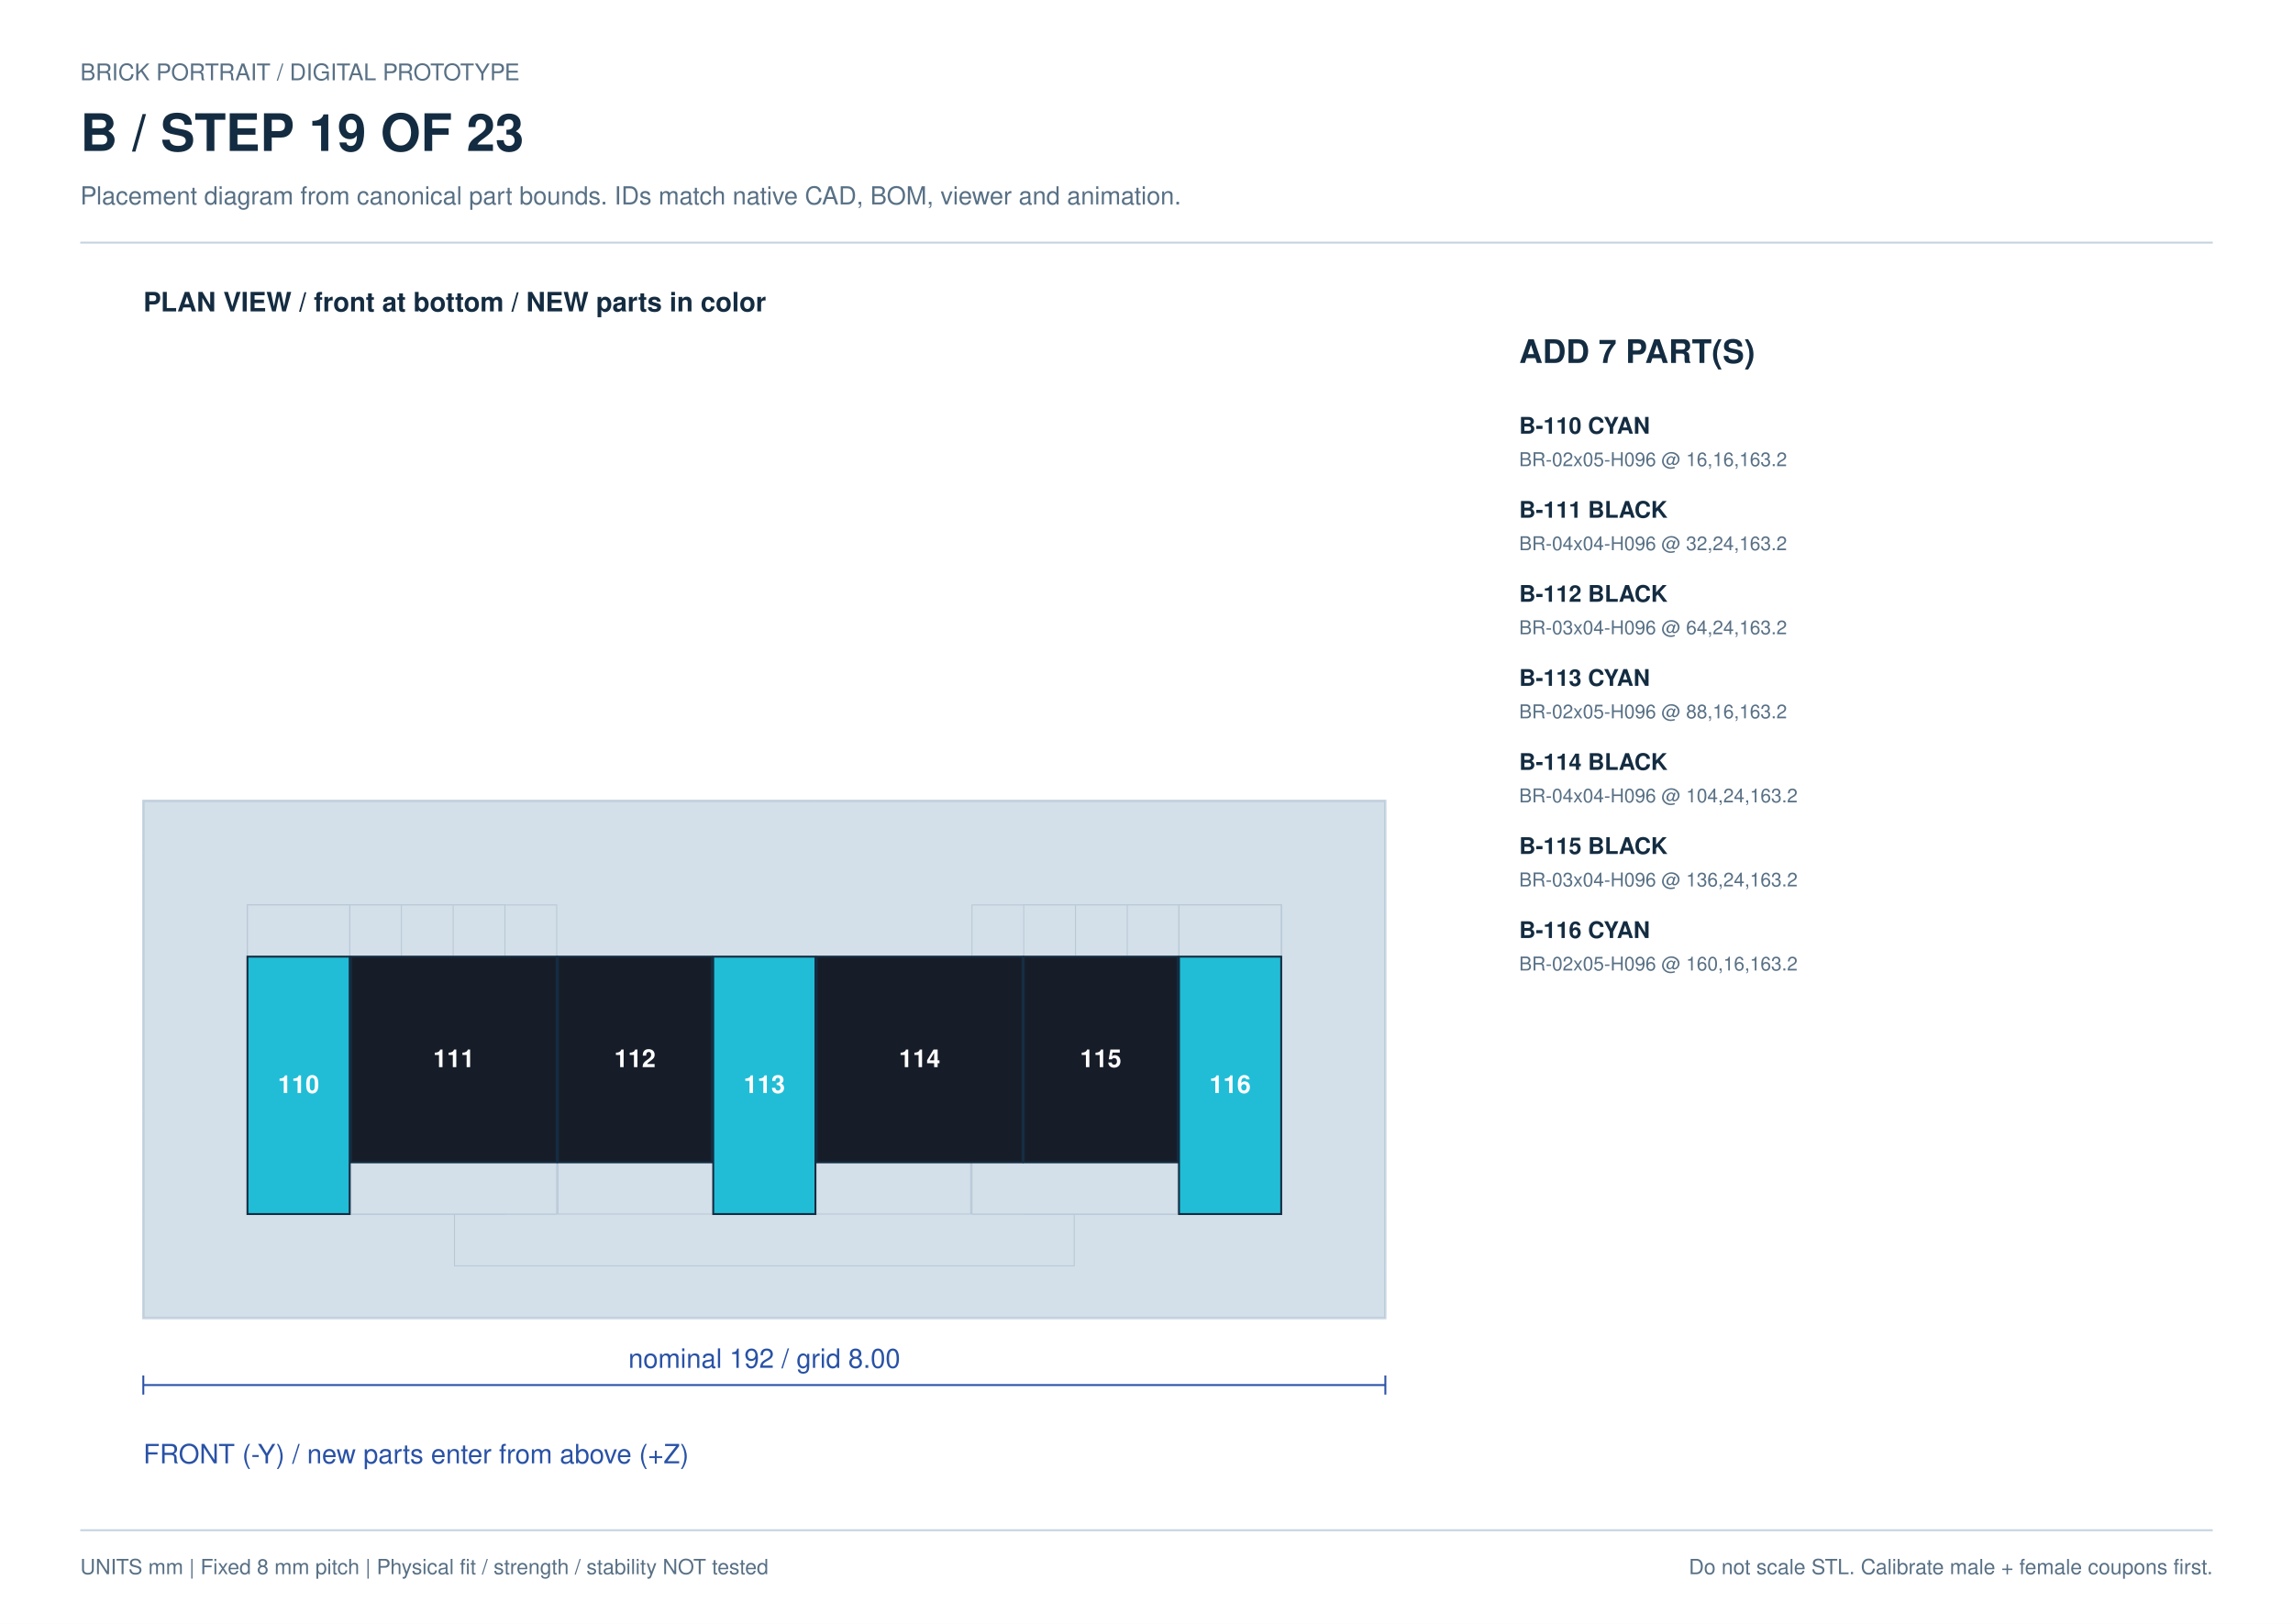
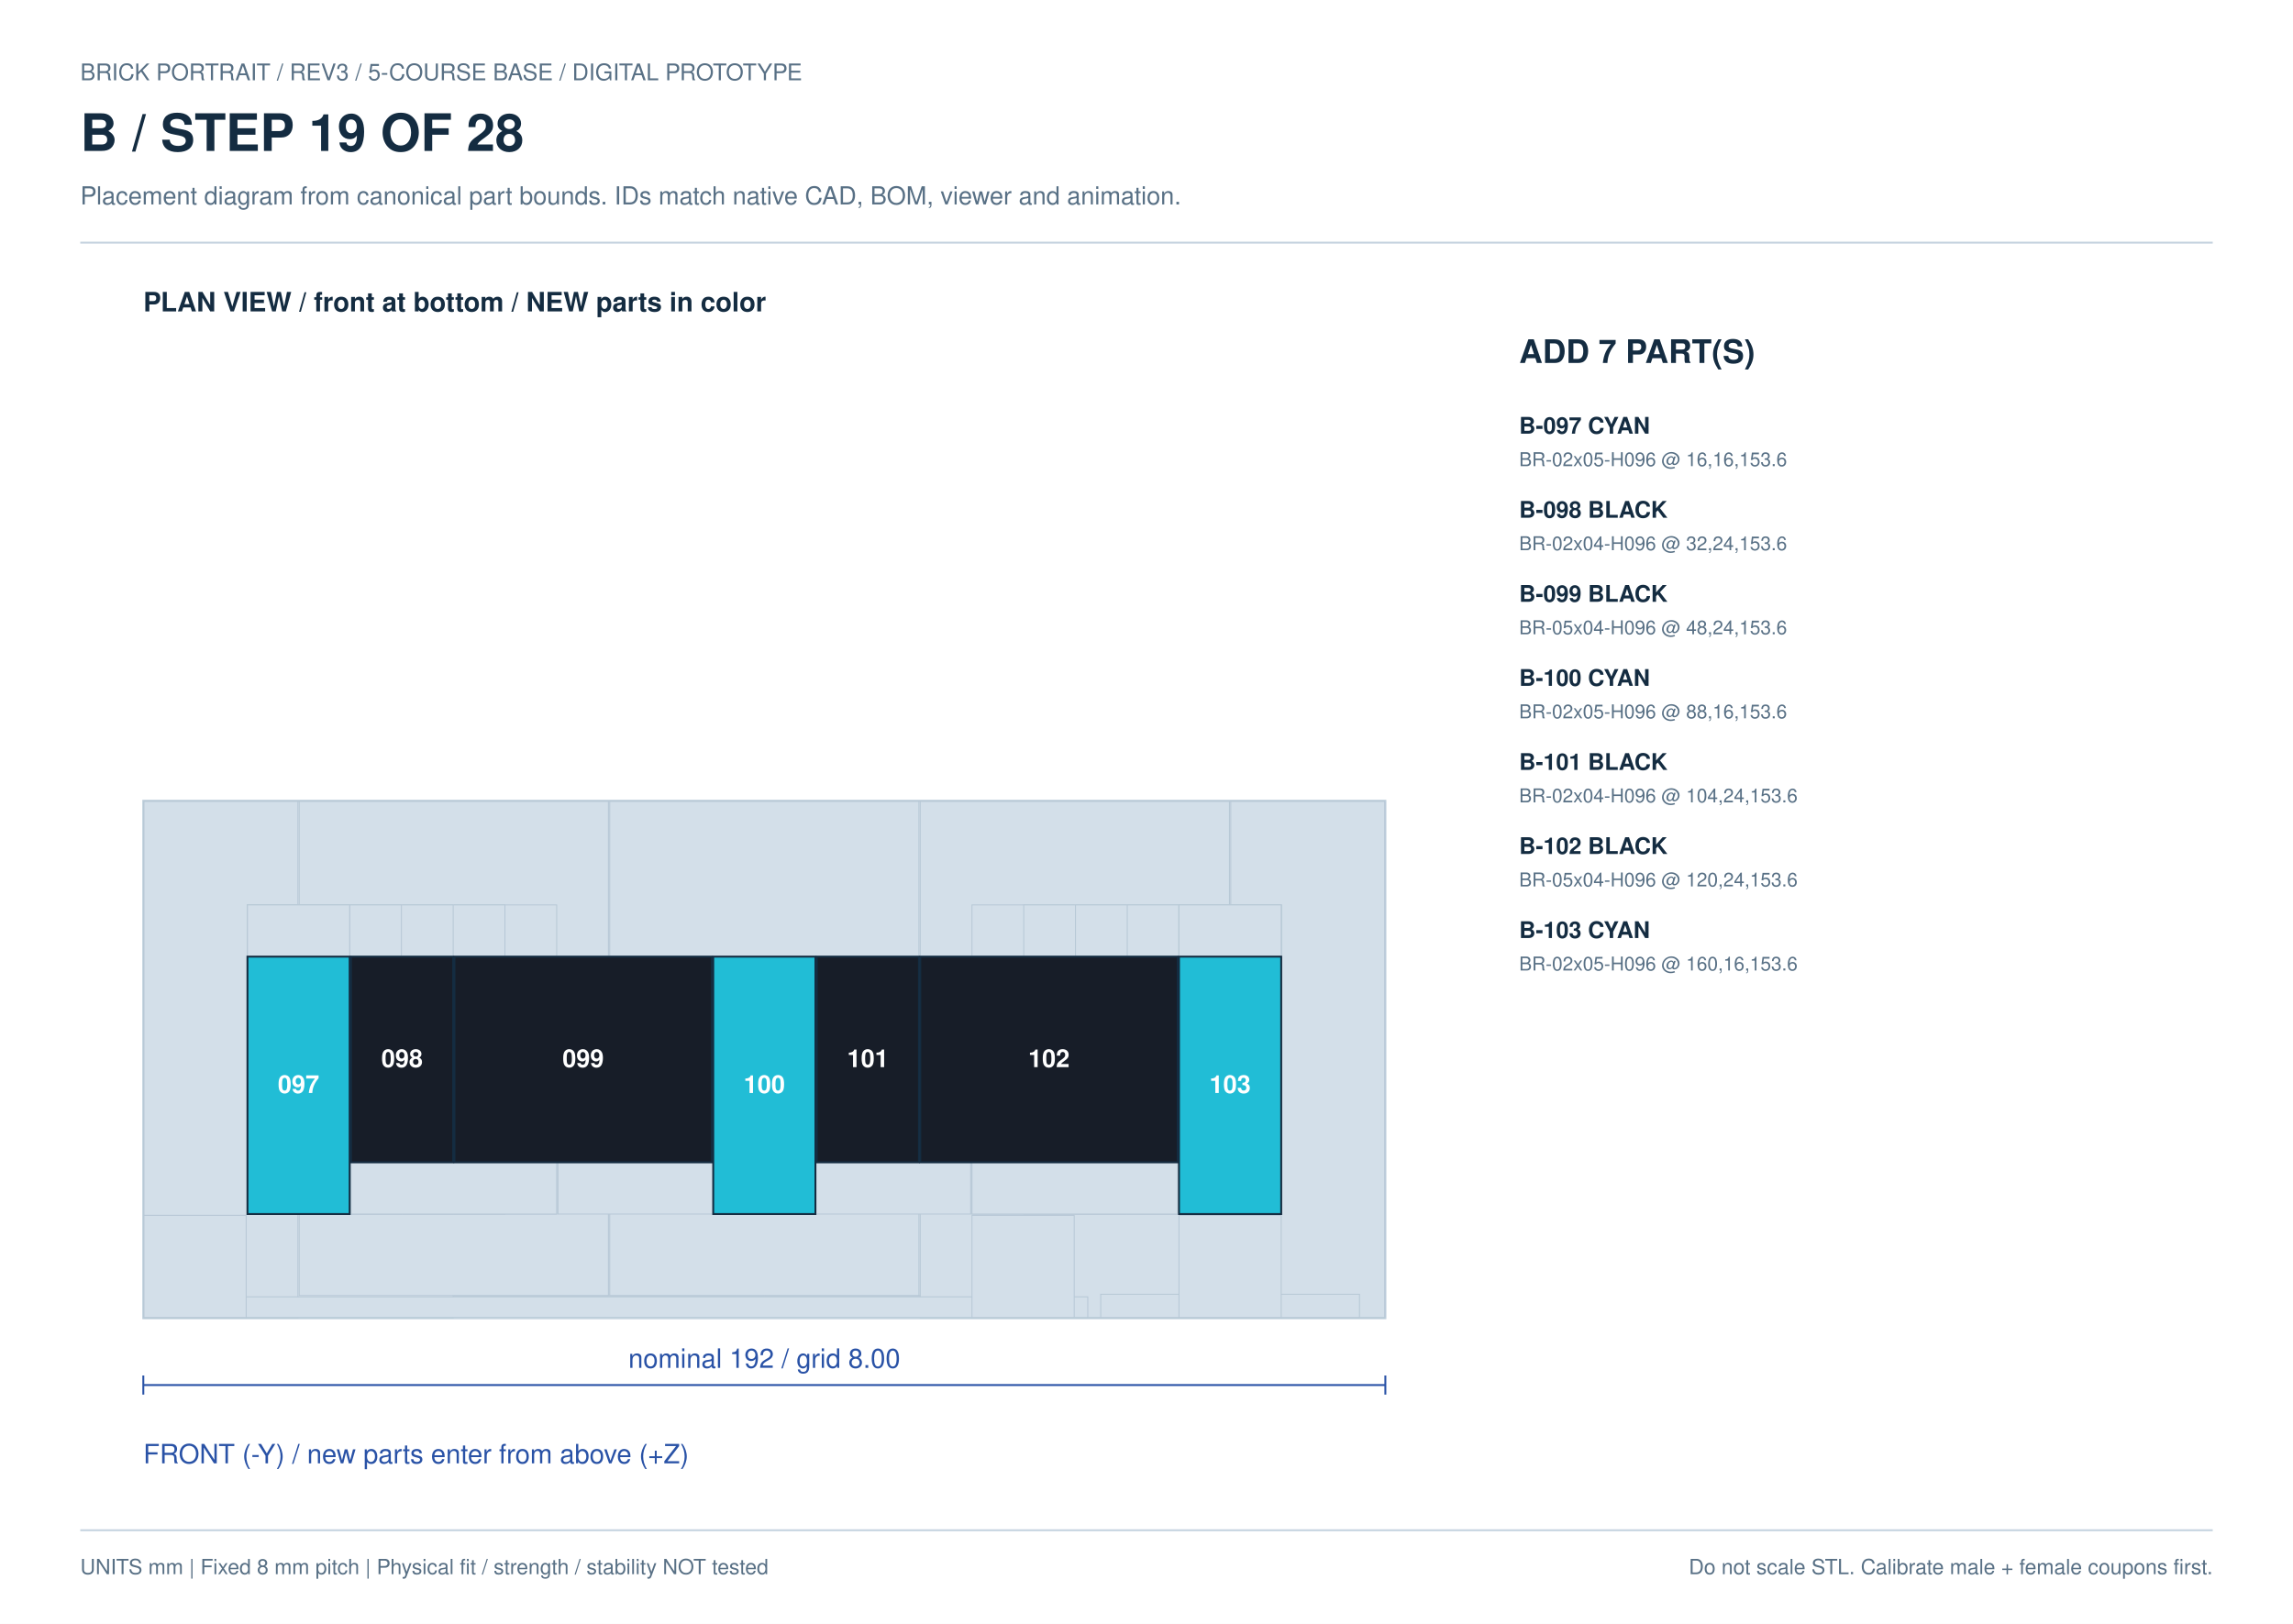
<svg xmlns="http://www.w3.org/2000/svg" width="420mm" height="297.5mm" viewBox="0 0 1200 850">
  <rect width="1200" height="850" fill="white" />
-   <text x="42" y="42" font-family="Helvetica,Arial,sans-serif" font-size="12" fill="#587085" font-weight="normal" text-anchor="start">BRICK PORTRAIT / DIGITAL PROTOTYPE</text>
-   <text x="42" y="79" font-family="Helvetica,Arial,sans-serif" font-size="27" fill="#142c41" font-weight="bold" text-anchor="start">B / STEP 19 OF 23</text>
+   <text x="42" y="42" font-family="Helvetica,Arial,sans-serif" font-size="12" fill="#587085" font-weight="normal" text-anchor="start">BRICK PORTRAIT / REV3 / 5-COURSE BASE / DIGITAL PROTOTYPE</text>
+   <text x="42" y="79" font-family="Helvetica,Arial,sans-serif" font-size="27" fill="#142c41" font-weight="bold" text-anchor="start">B / STEP 19 OF 28</text>
  <text x="42" y="107" font-family="Helvetica,Arial,sans-serif" font-size="13" fill="#587085" font-weight="normal" text-anchor="start">Placement diagram from canonical part bounds. IDs match native CAD, BOM, viewer and animation.</text>
  <line x1="42" y1="127" x2="1158" y2="127" stroke="#c5d3df" stroke-width="1" />
  <text x="75" y="163" font-family="Helvetica,Arial,sans-serif" font-size="14" fill="#142c41" font-weight="bold" text-anchor="start">PLAN VIEW / front at bottom / NEW parts in color</text>
  <rect x="75" y="419.167" width="650.0" height="270.833" fill="#edf3f8" stroke="#b7c8d6" />
  <line x1="75.0" y1="419.167" x2="75.0" y2="690" stroke="#d0dde8" stroke-width="0.5" />
  <line x1="102.083" y1="419.167" x2="102.083" y2="690" stroke="#d0dde8" stroke-width="0.5" />
  <line x1="129.167" y1="419.167" x2="129.167" y2="690" stroke="#d0dde8" stroke-width="0.5" />
  <line x1="156.25" y1="419.167" x2="156.25" y2="690" stroke="#d0dde8" stroke-width="0.5" />
  <line x1="183.333" y1="419.167" x2="183.333" y2="690" stroke="#d0dde8" stroke-width="0.5" />
  <line x1="210.417" y1="419.167" x2="210.417" y2="690" stroke="#d0dde8" stroke-width="0.5" />
  <line x1="237.5" y1="419.167" x2="237.5" y2="690" stroke="#d0dde8" stroke-width="0.5" />
  <line x1="264.583" y1="419.167" x2="264.583" y2="690" stroke="#d0dde8" stroke-width="0.5" />
  <line x1="291.667" y1="419.167" x2="291.667" y2="690" stroke="#d0dde8" stroke-width="0.5" />
  <line x1="318.75" y1="419.167" x2="318.75" y2="690" stroke="#d0dde8" stroke-width="0.5" />
  <line x1="345.833" y1="419.167" x2="345.833" y2="690" stroke="#d0dde8" stroke-width="0.5" />
  <line x1="372.917" y1="419.167" x2="372.917" y2="690" stroke="#d0dde8" stroke-width="0.5" />
  <line x1="400.0" y1="419.167" x2="400.0" y2="690" stroke="#d0dde8" stroke-width="0.5" />
  <line x1="427.083" y1="419.167" x2="427.083" y2="690" stroke="#d0dde8" stroke-width="0.5" />
  <line x1="454.167" y1="419.167" x2="454.167" y2="690" stroke="#d0dde8" stroke-width="0.5" />
  <line x1="481.25" y1="419.167" x2="481.25" y2="690" stroke="#d0dde8" stroke-width="0.5" />
  <line x1="508.333" y1="419.167" x2="508.333" y2="690" stroke="#d0dde8" stroke-width="0.5" />
  <line x1="535.417" y1="419.167" x2="535.417" y2="690" stroke="#d0dde8" stroke-width="0.5" />
  <line x1="562.5" y1="419.167" x2="562.5" y2="690" stroke="#d0dde8" stroke-width="0.5" />
  <line x1="589.583" y1="419.167" x2="589.583" y2="690" stroke="#d0dde8" stroke-width="0.5" />
  <line x1="616.667" y1="419.167" x2="616.667" y2="690" stroke="#d0dde8" stroke-width="0.5" />
  <line x1="643.75" y1="419.167" x2="643.75" y2="690" stroke="#d0dde8" stroke-width="0.5" />
  <line x1="670.833" y1="419.167" x2="670.833" y2="690" stroke="#d0dde8" stroke-width="0.5" />
  <line x1="697.917" y1="419.167" x2="697.917" y2="690" stroke="#d0dde8" stroke-width="0.5" />
  <line x1="725.0" y1="419.167" x2="725.0" y2="690" stroke="#d0dde8" stroke-width="0.5" />
  <line x1="75" y1="690.0" x2="725.0" y2="690.0" stroke="#d0dde8" stroke-width="0.5" />
  <line x1="75" y1="662.917" x2="725.0" y2="662.917" stroke="#d0dde8" stroke-width="0.5" />
  <line x1="75" y1="635.833" x2="725.0" y2="635.833" stroke="#d0dde8" stroke-width="0.5" />
  <line x1="75" y1="608.75" x2="725.0" y2="608.75" stroke="#d0dde8" stroke-width="0.5" />
  <line x1="75" y1="581.667" x2="725.0" y2="581.667" stroke="#d0dde8" stroke-width="0.5" />
  <line x1="75" y1="554.583" x2="725.0" y2="554.583" stroke="#d0dde8" stroke-width="0.5" />
  <line x1="75" y1="527.5" x2="725.0" y2="527.5" stroke="#d0dde8" stroke-width="0.5" />
  <line x1="75" y1="500.417" x2="725.0" y2="500.417" stroke="#d0dde8" stroke-width="0.5" />
  <line x1="75" y1="473.333" x2="725.0" y2="473.333" stroke="#d0dde8" stroke-width="0.5" />
  <line x1="75" y1="446.25" x2="725.0" y2="446.25" stroke="#d0dde8" stroke-width="0.5" />
  <line x1="75" y1="419.167" x2="725.0" y2="419.167" stroke="#d0dde8" stroke-width="0.5" />
  <rect x="75.339" y="419.505" width="649.323" height="270.156" fill="#d3dfe9" stroke="#b7c8d6" stroke-width="0.5" />
-   <rect x="237.839" y="609.089" width="324.323" height="53.49" fill="#d3dfe9" stroke="#b7c8d6" stroke-width="0.5" />
+   <rect x="75.339" y="419.505" width="161.823" height="270.156" fill="#d3dfe9" stroke="#b7c8d6" stroke-width="0.5" />
+   <rect x="237.839" y="419.505" width="161.823" height="258.646" fill="#d3dfe9" stroke="#b7c8d6" stroke-width="0.5" />
+   <rect x="400.339" y="419.505" width="161.823" height="258.646" fill="#d3dfe9" stroke="#b7c8d6" stroke-width="0.5" />
+   <rect x="562.839" y="419.505" width="161.823" height="270.156" fill="#d3dfe9" stroke="#b7c8d6" stroke-width="0.5" />
+   <rect x="75.339" y="419.505" width="80.573" height="270.156" fill="#d3dfe9" stroke="#b7c8d6" stroke-width="0.5" />
+   <rect x="156.589" y="419.505" width="161.823" height="258.646" fill="#d3dfe9" stroke="#b7c8d6" stroke-width="0.5" />
+   <rect x="319.089" y="419.505" width="161.823" height="258.646" fill="#d3dfe9" stroke="#b7c8d6" stroke-width="0.5" />
+   <rect x="481.589" y="419.505" width="161.823" height="270.156" fill="#d3dfe9" stroke="#b7c8d6" stroke-width="0.5" />
+   <rect x="644.089" y="419.505" width="80.573" height="270.156" fill="#d3dfe9" stroke="#b7c8d6" stroke-width="0.5" />
+   <rect x="75.339" y="419.505" width="161.823" height="270.156" fill="#d3dfe9" stroke="#b7c8d6" stroke-width="0.5" />
+   <rect x="237.839" y="419.505" width="161.823" height="258.646" fill="#d3dfe9" stroke="#b7c8d6" stroke-width="0.5" />
+   <rect x="400.339" y="419.505" width="161.823" height="258.646" fill="#d3dfe9" stroke="#b7c8d6" stroke-width="0.5" />
+   <rect x="562.839" y="419.505" width="161.823" height="270.156" fill="#d3dfe9" stroke="#b7c8d6" stroke-width="0.5" />
+   <rect x="75.339" y="419.505" width="80.573" height="270.156" fill="#d3dfe9" stroke="#b7c8d6" stroke-width="0.5" />
+   <rect x="156.589" y="419.505" width="161.823" height="258.646" fill="#d3dfe9" stroke="#b7c8d6" stroke-width="0.5" />
+   <rect x="319.089" y="419.505" width="161.823" height="258.646" fill="#d3dfe9" stroke="#b7c8d6" stroke-width="0.5" />
+   <rect x="481.589" y="419.505" width="161.823" height="270.156" fill="#d3dfe9" stroke="#b7c8d6" stroke-width="0.5" />
+   <rect x="644.089" y="419.505" width="80.573" height="270.156" fill="#d3dfe9" stroke="#b7c8d6" stroke-width="0.5" />
+   <rect x="88.542" y="678.828" width="480.729" height="10.833" fill="#d3dfe9" stroke="#b7c8d6" stroke-width="0.5" />
+   <rect x="576.042" y="677.474" width="135.417" height="12.188" fill="#d3dfe9" stroke="#b7c8d6" stroke-width="0.5" />
+   <rect x="75.339" y="636.172" width="53.49" height="53.49" fill="#d3dfe9" stroke="#b7c8d6" stroke-width="0.5" />
+   <rect x="508.672" y="636.172" width="53.49" height="53.49" fill="#d3dfe9" stroke="#b7c8d6" stroke-width="0.5" />
+   <rect x="617.005" y="636.172" width="53.49" height="53.49" fill="#d3dfe9" stroke="#b7c8d6" stroke-width="0.5" />
  <rect x="264.922" y="500.755" width="107.656" height="107.656" fill="#d3dfe9" stroke="#b7c8d6" stroke-width="0.5" />
  <rect x="373.255" y="500.755" width="107.656" height="107.656" fill="#d3dfe9" stroke="#b7c8d6" stroke-width="0.5" />
  <rect x="481.589" y="500.755" width="53.49" height="107.656" fill="#d3dfe9" stroke="#b7c8d6" stroke-width="0.5" />
  <rect x="237.839" y="473.672" width="53.49" height="161.823" fill="#d3dfe9" stroke="#b7c8d6" stroke-width="0.5" />
  <rect x="292.005" y="500.755" width="53.49" height="107.656" fill="#d3dfe9" stroke="#b7c8d6" stroke-width="0.5" />
  <rect x="346.172" y="500.755" width="107.656" height="107.656" fill="#d3dfe9" stroke="#b7c8d6" stroke-width="0.5" />
  <rect x="454.505" y="500.755" width="53.49" height="107.656" fill="#d3dfe9" stroke="#b7c8d6" stroke-width="0.5" />
  <rect x="508.672" y="473.672" width="53.49" height="161.823" fill="#d3dfe9" stroke="#b7c8d6" stroke-width="0.5" />
  <rect x="210.755" y="473.672" width="53.49" height="161.823" fill="#d3dfe9" stroke="#b7c8d6" stroke-width="0.5" />
  <rect x="264.922" y="500.755" width="107.656" height="107.656" fill="#d3dfe9" stroke="#b7c8d6" stroke-width="0.5" />
  <rect x="373.255" y="500.755" width="107.656" height="107.656" fill="#d3dfe9" stroke="#b7c8d6" stroke-width="0.5" />
  <rect x="481.589" y="500.755" width="53.49" height="107.656" fill="#d3dfe9" stroke="#b7c8d6" stroke-width="0.5" />
  <rect x="535.755" y="473.672" width="53.49" height="161.823" fill="#d3dfe9" stroke="#b7c8d6" stroke-width="0.5" />
  <rect x="183.672" y="473.672" width="53.49" height="161.823" fill="#d3dfe9" stroke="#b7c8d6" stroke-width="0.5" />
  <rect x="237.839" y="500.755" width="53.49" height="107.656" fill="#d3dfe9" stroke="#b7c8d6" stroke-width="0.5" />
  <rect x="292.005" y="500.755" width="107.656" height="107.656" fill="#d3dfe9" stroke="#b7c8d6" stroke-width="0.5" />
  <rect x="400.339" y="500.755" width="107.656" height="107.656" fill="#d3dfe9" stroke="#b7c8d6" stroke-width="0.5" />
  <rect x="508.672" y="500.755" width="53.49" height="107.656" fill="#d3dfe9" stroke="#b7c8d6" stroke-width="0.5" />
  <rect x="562.839" y="473.672" width="53.49" height="161.823" fill="#d3dfe9" stroke="#b7c8d6" stroke-width="0.5" />
  <rect x="156.589" y="473.672" width="53.49" height="161.823" fill="#d3dfe9" stroke="#b7c8d6" stroke-width="0.5" />
  <rect x="210.755" y="500.755" width="107.656" height="107.656" fill="#d3dfe9" stroke="#b7c8d6" stroke-width="0.5" />
  <rect x="319.089" y="500.755" width="26.406" height="107.656" fill="#d3dfe9" stroke="#b7c8d6" stroke-width="0.5" />
  <rect x="346.172" y="500.755" width="107.656" height="107.656" fill="#d3dfe9" stroke="#b7c8d6" stroke-width="0.5" />
  <rect x="454.505" y="500.755" width="26.406" height="107.656" fill="#d3dfe9" stroke="#b7c8d6" stroke-width="0.5" />
  <rect x="481.589" y="500.755" width="107.656" height="107.656" fill="#d3dfe9" stroke="#b7c8d6" stroke-width="0.5" />
  <rect x="589.922" y="473.672" width="53.49" height="161.823" fill="#d3dfe9" stroke="#b7c8d6" stroke-width="0.5" />
  <rect x="129.505" y="473.672" width="53.49" height="161.823" fill="#d3dfe9" stroke="#b7c8d6" stroke-width="0.5" />
  <rect x="183.672" y="500.755" width="53.49" height="107.656" fill="#d3dfe9" stroke="#b7c8d6" stroke-width="0.5" />
  <rect x="237.839" y="500.755" width="80.573" height="107.656" fill="#d3dfe9" stroke="#b7c8d6" stroke-width="0.5" />
  <rect x="319.089" y="500.755" width="26.406" height="107.656" fill="#d3dfe9" stroke="#b7c8d6" stroke-width="0.5" />
  <rect x="346.172" y="500.755" width="53.49" height="107.656" fill="#d3dfe9" stroke="#b7c8d6" stroke-width="0.5" />
  <rect x="400.339" y="500.755" width="53.49" height="107.656" fill="#d3dfe9" stroke="#b7c8d6" stroke-width="0.5" />
  <rect x="454.505" y="500.755" width="26.406" height="107.656" fill="#d3dfe9" stroke="#b7c8d6" stroke-width="0.5" />
  <rect x="481.589" y="500.755" width="53.49" height="107.656" fill="#d3dfe9" stroke="#b7c8d6" stroke-width="0.5" />
  <rect x="535.755" y="500.755" width="80.573" height="107.656" fill="#d3dfe9" stroke="#b7c8d6" stroke-width="0.5" />
  <rect x="617.005" y="473.672" width="53.49" height="161.823" fill="#d3dfe9" stroke="#b7c8d6" stroke-width="0.5" />
  <rect x="129.505" y="473.672" width="53.49" height="161.823" fill="#d3dfe9" stroke="#b7c8d6" stroke-width="0.5" />
  <rect x="183.672" y="500.755" width="134.74" height="107.656" fill="#d3dfe9" stroke="#b7c8d6" stroke-width="0.5" />
  <rect x="319.089" y="500.755" width="26.406" height="107.656" fill="#d3dfe9" stroke="#b7c8d6" stroke-width="0.5" />
  <rect x="346.172" y="500.755" width="107.656" height="107.656" fill="#d3dfe9" stroke="#b7c8d6" stroke-width="0.5" />
  <rect x="454.505" y="500.755" width="26.406" height="107.656" fill="#d3dfe9" stroke="#b7c8d6" stroke-width="0.5" />
  <rect x="481.589" y="500.755" width="134.74" height="107.656" fill="#d3dfe9" stroke="#b7c8d6" stroke-width="0.5" />
  <rect x="617.005" y="473.672" width="53.49" height="161.823" fill="#d3dfe9" stroke="#b7c8d6" stroke-width="0.5" />
  <rect x="129.505" y="473.672" width="53.49" height="161.823" fill="#d3dfe9" stroke="#b7c8d6" stroke-width="0.5" />
  <rect x="183.672" y="500.755" width="53.49" height="107.656" fill="#d3dfe9" stroke="#b7c8d6" stroke-width="0.5" />
  <rect x="237.839" y="500.755" width="80.573" height="107.656" fill="#d3dfe9" stroke="#b7c8d6" stroke-width="0.5" />
  <rect x="319.089" y="500.755" width="26.406" height="107.656" fill="#d3dfe9" stroke="#b7c8d6" stroke-width="0.5" />
  <rect x="346.172" y="500.755" width="53.49" height="107.656" fill="#d3dfe9" stroke="#b7c8d6" stroke-width="0.5" />
  <rect x="400.339" y="500.755" width="53.49" height="107.656" fill="#d3dfe9" stroke="#b7c8d6" stroke-width="0.5" />
  <rect x="454.505" y="500.755" width="26.406" height="107.656" fill="#d3dfe9" stroke="#b7c8d6" stroke-width="0.5" />
  <rect x="481.589" y="500.755" width="53.49" height="107.656" fill="#d3dfe9" stroke="#b7c8d6" stroke-width="0.5" />
  <rect x="535.755" y="500.755" width="80.573" height="107.656" fill="#d3dfe9" stroke="#b7c8d6" stroke-width="0.5" />
  <rect x="617.005" y="473.672" width="53.49" height="161.823" fill="#d3dfe9" stroke="#b7c8d6" stroke-width="0.5" />
  <rect x="129.505" y="473.672" width="53.49" height="161.823" fill="#d3dfe9" stroke="#b7c8d6" stroke-width="0.5" />
  <rect x="183.672" y="500.755" width="107.656" height="107.656" fill="#d3dfe9" stroke="#b7c8d6" stroke-width="0.5" />
  <rect x="292.005" y="500.755" width="107.656" height="107.656" fill="#d3dfe9" stroke="#b7c8d6" stroke-width="0.5" />
  <rect x="400.339" y="500.755" width="107.656" height="107.656" fill="#d3dfe9" stroke="#b7c8d6" stroke-width="0.5" />
  <rect x="508.672" y="500.755" width="107.656" height="107.656" fill="#d3dfe9" stroke="#b7c8d6" stroke-width="0.5" />
  <rect x="617.005" y="473.672" width="53.49" height="161.823" fill="#d3dfe9" stroke="#b7c8d6" stroke-width="0.5" />
  <rect x="129.505" y="500.755" width="53.49" height="134.74" fill="#d3dfe9" stroke="#b7c8d6" stroke-width="0.5" />
  <rect x="183.672" y="500.755" width="107.656" height="134.74" fill="#d3dfe9" stroke="#b7c8d6" stroke-width="0.5" />
  <rect x="292.005" y="500.755" width="107.656" height="134.74" fill="#d3dfe9" stroke="#b7c8d6" stroke-width="0.5" />
  <rect x="400.339" y="500.755" width="107.656" height="134.74" fill="#d3dfe9" stroke="#b7c8d6" stroke-width="0.5" />
  <rect x="508.672" y="500.755" width="107.656" height="134.74" fill="#d3dfe9" stroke="#b7c8d6" stroke-width="0.5" />
  <rect x="617.005" y="500.755" width="53.49" height="134.74" fill="#d3dfe9" stroke="#b7c8d6" stroke-width="0.5" />
  <rect x="129.505" y="500.755" width="53.49" height="134.74" fill="#d3dfe9" stroke="#b7c8d6" stroke-width="0.5" />
  <rect x="183.672" y="500.755" width="107.656" height="107.656" fill="#d3dfe9" stroke="#b7c8d6" stroke-width="0.5" />
  <rect x="292.005" y="500.755" width="80.573" height="107.656" fill="#d3dfe9" stroke="#b7c8d6" stroke-width="0.5" />
  <rect x="373.255" y="500.755" width="53.49" height="134.74" fill="#d3dfe9" stroke="#b7c8d6" stroke-width="0.5" />
  <rect x="427.422" y="500.755" width="107.656" height="107.656" fill="#d3dfe9" stroke="#b7c8d6" stroke-width="0.5" />
  <rect x="535.755" y="500.755" width="80.573" height="107.656" fill="#d3dfe9" stroke="#b7c8d6" stroke-width="0.5" />
  <rect x="617.005" y="500.755" width="53.49" height="134.74" fill="#d3dfe9" stroke="#b7c8d6" stroke-width="0.5" />
-   <rect x="129.505" y="500.755" width="53.49" height="134.74" fill="#d3dfe9" stroke="#b7c8d6" stroke-width="0.5" />
-   <rect x="183.672" y="500.755" width="53.49" height="107.656" fill="#d3dfe9" stroke="#b7c8d6" stroke-width="0.5" />
-   <rect x="237.839" y="500.755" width="134.74" height="107.656" fill="#d3dfe9" stroke="#b7c8d6" stroke-width="0.5" />
-   <rect x="373.255" y="500.755" width="53.49" height="134.74" fill="#d3dfe9" stroke="#b7c8d6" stroke-width="0.5" />
-   <rect x="427.422" y="500.755" width="53.49" height="107.656" fill="#d3dfe9" stroke="#b7c8d6" stroke-width="0.5" />
-   <rect x="481.589" y="500.755" width="134.74" height="107.656" fill="#d3dfe9" stroke="#b7c8d6" stroke-width="0.5" />
-   <rect x="617.005" y="500.755" width="53.49" height="134.74" fill="#d3dfe9" stroke="#b7c8d6" stroke-width="0.5" />
-   <rect x="129.505" y="500.755" width="53.49" height="134.74" fill="#d3dfe9" stroke="#b7c8d6" stroke-width="0.5" />
-   <rect x="183.672" y="500.755" width="107.656" height="107.656" fill="#d3dfe9" stroke="#b7c8d6" stroke-width="0.5" />
-   <rect x="292.005" y="500.755" width="80.573" height="107.656" fill="#d3dfe9" stroke="#b7c8d6" stroke-width="0.5" />
-   <rect x="373.255" y="500.755" width="53.49" height="134.74" fill="#d3dfe9" stroke="#b7c8d6" stroke-width="0.5" />
-   <rect x="427.422" y="500.755" width="107.656" height="107.656" fill="#d3dfe9" stroke="#b7c8d6" stroke-width="0.5" />
-   <rect x="535.755" y="500.755" width="80.573" height="107.656" fill="#d3dfe9" stroke="#b7c8d6" stroke-width="0.5" />
-   <rect x="617.005" y="500.755" width="53.49" height="134.74" fill="#d3dfe9" stroke="#b7c8d6" stroke-width="0.5" />
-   <rect x="129.505" y="500.755" width="53.49" height="134.74" fill="#d3dfe9" stroke="#b7c8d6" stroke-width="0.5" />
-   <rect x="183.672" y="500.755" width="53.49" height="107.656" fill="#d3dfe9" stroke="#b7c8d6" stroke-width="0.5" />
-   <rect x="237.839" y="500.755" width="134.74" height="107.656" fill="#d3dfe9" stroke="#b7c8d6" stroke-width="0.5" />
-   <rect x="373.255" y="500.755" width="53.49" height="134.74" fill="#d3dfe9" stroke="#b7c8d6" stroke-width="0.5" />
-   <rect x="427.422" y="500.755" width="53.49" height="107.656" fill="#d3dfe9" stroke="#b7c8d6" stroke-width="0.5" />
-   <rect x="481.589" y="500.755" width="134.74" height="107.656" fill="#d3dfe9" stroke="#b7c8d6" stroke-width="0.5" />
-   <rect x="617.005" y="500.755" width="53.49" height="134.74" fill="#d3dfe9" stroke="#b7c8d6" stroke-width="0.5" />
-   <rect x="129.505" y="500.755" width="53.49" height="134.74" fill="#d3dfe9" stroke="#b7c8d6" stroke-width="0.5" />
-   <rect x="183.672" y="500.755" width="107.656" height="107.656" fill="#d3dfe9" stroke="#b7c8d6" stroke-width="0.5" />
-   <rect x="292.005" y="500.755" width="80.573" height="107.656" fill="#d3dfe9" stroke="#b7c8d6" stroke-width="0.5" />
-   <rect x="373.255" y="500.755" width="53.49" height="134.74" fill="#d3dfe9" stroke="#b7c8d6" stroke-width="0.5" />
-   <rect x="427.422" y="500.755" width="107.656" height="107.656" fill="#d3dfe9" stroke="#b7c8d6" stroke-width="0.5" />
-   <rect x="535.755" y="500.755" width="80.573" height="107.656" fill="#d3dfe9" stroke="#b7c8d6" stroke-width="0.5" />
-   <rect x="617.005" y="500.755" width="53.49" height="134.74" fill="#d3dfe9" stroke="#b7c8d6" stroke-width="0.5" />
-   <rect x="129.505" y="500.755" width="53.49" height="134.74" fill="#d3dfe9" stroke="#b7c8d6" stroke-width="0.5" />
-   <rect x="183.672" y="500.755" width="53.49" height="107.656" fill="#d3dfe9" stroke="#b7c8d6" stroke-width="0.5" />
-   <rect x="237.839" y="500.755" width="134.74" height="107.656" fill="#d3dfe9" stroke="#b7c8d6" stroke-width="0.5" />
-   <rect x="373.255" y="500.755" width="53.49" height="134.74" fill="#d3dfe9" stroke="#b7c8d6" stroke-width="0.5" />
-   <rect x="427.422" y="500.755" width="53.49" height="107.656" fill="#d3dfe9" stroke="#b7c8d6" stroke-width="0.5" />
-   <rect x="481.589" y="500.755" width="134.74" height="107.656" fill="#d3dfe9" stroke="#b7c8d6" stroke-width="0.5" />
-   <rect x="617.005" y="500.755" width="53.49" height="134.74" fill="#d3dfe9" stroke="#b7c8d6" stroke-width="0.5" />
  <rect x="129.505" y="500.755" width="53.49" height="134.74" fill="#21bdd6" stroke="#142c41" stroke-width="1" />
-   <text x="156.25" y="572.125" font-family="Helvetica,Arial,sans-serif" font-size="13" fill="white" font-weight="bold" text-anchor="middle">110</text>
-   <rect x="183.672" y="500.755" width="107.656" height="107.656" fill="#171d28" stroke="#142c41" stroke-width="1" />
-   <text x="237.5" y="558.583" font-family="Helvetica,Arial,sans-serif" font-size="13" fill="white" font-weight="bold" text-anchor="middle">111</text>
-   <rect x="292.005" y="500.755" width="80.573" height="107.656" fill="#171d28" stroke="#142c41" stroke-width="1" />
-   <text x="332.292" y="558.583" font-family="Helvetica,Arial,sans-serif" font-size="13" fill="white" font-weight="bold" text-anchor="middle">112</text>
+   <text x="156.25" y="572.125" font-family="Helvetica,Arial,sans-serif" font-size="13" fill="white" font-weight="bold" text-anchor="middle">097</text>
+   <rect x="183.672" y="500.755" width="53.49" height="107.656" fill="#171d28" stroke="#142c41" stroke-width="1" />
+   <text x="210.417" y="558.583" font-family="Helvetica,Arial,sans-serif" font-size="13" fill="white" font-weight="bold" text-anchor="middle">098</text>
+   <rect x="237.839" y="500.755" width="134.74" height="107.656" fill="#171d28" stroke="#142c41" stroke-width="1" />
+   <text x="305.208" y="558.583" font-family="Helvetica,Arial,sans-serif" font-size="13" fill="white" font-weight="bold" text-anchor="middle">099</text>
  <rect x="373.255" y="500.755" width="53.49" height="134.74" fill="#21bdd6" stroke="#142c41" stroke-width="1" />
-   <text x="400.0" y="572.125" font-family="Helvetica,Arial,sans-serif" font-size="13" fill="white" font-weight="bold" text-anchor="middle">113</text>
-   <rect x="427.422" y="500.755" width="107.656" height="107.656" fill="#171d28" stroke="#142c41" stroke-width="1" />
-   <text x="481.25" y="558.583" font-family="Helvetica,Arial,sans-serif" font-size="13" fill="white" font-weight="bold" text-anchor="middle">114</text>
-   <rect x="535.755" y="500.755" width="80.573" height="107.656" fill="#171d28" stroke="#142c41" stroke-width="1" />
-   <text x="576.042" y="558.583" font-family="Helvetica,Arial,sans-serif" font-size="13" fill="white" font-weight="bold" text-anchor="middle">115</text>
+   <text x="400.0" y="572.125" font-family="Helvetica,Arial,sans-serif" font-size="13" fill="white" font-weight="bold" text-anchor="middle">100</text>
+   <rect x="427.422" y="500.755" width="53.49" height="107.656" fill="#171d28" stroke="#142c41" stroke-width="1" />
+   <text x="454.167" y="558.583" font-family="Helvetica,Arial,sans-serif" font-size="13" fill="white" font-weight="bold" text-anchor="middle">101</text>
+   <rect x="481.589" y="500.755" width="134.74" height="107.656" fill="#171d28" stroke="#142c41" stroke-width="1" />
+   <text x="548.958" y="558.583" font-family="Helvetica,Arial,sans-serif" font-size="13" fill="white" font-weight="bold" text-anchor="middle">102</text>
  <rect x="617.005" y="500.755" width="53.49" height="134.74" fill="#21bdd6" stroke="#142c41" stroke-width="1" />
-   <text x="643.75" y="572.125" font-family="Helvetica,Arial,sans-serif" font-size="13" fill="white" font-weight="bold" text-anchor="middle">116</text>
+   <text x="643.75" y="572.125" font-family="Helvetica,Arial,sans-serif" font-size="13" fill="white" font-weight="bold" text-anchor="middle">103</text>
  <line x1="75" y1="725" x2="725.0" y2="725" stroke="#2952a6" stroke-width="1" />
  <line x1="75" y1="720" x2="75" y2="730" stroke="#2952a6" stroke-width="1" />
  <line x1="725.0" y1="720" x2="725.0" y2="730" stroke="#2952a6" stroke-width="1" />
  <text x="400.0" y="716" font-family="Helvetica,Arial,sans-serif" font-size="14" fill="#2952a6" font-weight="normal" text-anchor="middle">nominal 192 / grid 8.00</text>
  <text x="75" y="766" font-family="Helvetica,Arial,sans-serif" font-size="14" fill="#2952a6" font-weight="normal" text-anchor="start">FRONT (-Y)  /  new parts enter from above (+Z)</text>
  <text x="795" y="190" font-family="Helvetica,Arial,sans-serif" font-size="17" fill="#142c41" font-weight="bold" text-anchor="start">ADD 7 PART(S)</text>
-   <text x="795" y="227" font-family="Helvetica,Arial,sans-serif" font-size="12" fill="#142c41" font-weight="bold" text-anchor="start">B-110  CYAN</text>
-   <text x="795" y="244" font-family="Helvetica,Arial,sans-serif" font-size="10" fill="#587085" font-weight="normal" text-anchor="start">BR-02x05-H096  @ 16,16,163.2</text>
-   <text x="795" y="271" font-family="Helvetica,Arial,sans-serif" font-size="12" fill="#142c41" font-weight="bold" text-anchor="start">B-111  BLACK</text>
-   <text x="795" y="288" font-family="Helvetica,Arial,sans-serif" font-size="10" fill="#587085" font-weight="normal" text-anchor="start">BR-04x04-H096  @ 32,24,163.2</text>
-   <text x="795" y="315" font-family="Helvetica,Arial,sans-serif" font-size="12" fill="#142c41" font-weight="bold" text-anchor="start">B-112  BLACK</text>
-   <text x="795" y="332" font-family="Helvetica,Arial,sans-serif" font-size="10" fill="#587085" font-weight="normal" text-anchor="start">BR-03x04-H096  @ 64,24,163.2</text>
-   <text x="795" y="359" font-family="Helvetica,Arial,sans-serif" font-size="12" fill="#142c41" font-weight="bold" text-anchor="start">B-113  CYAN</text>
-   <text x="795" y="376" font-family="Helvetica,Arial,sans-serif" font-size="10" fill="#587085" font-weight="normal" text-anchor="start">BR-02x05-H096  @ 88,16,163.2</text>
-   <text x="795" y="403" font-family="Helvetica,Arial,sans-serif" font-size="12" fill="#142c41" font-weight="bold" text-anchor="start">B-114  BLACK</text>
-   <text x="795" y="420" font-family="Helvetica,Arial,sans-serif" font-size="10" fill="#587085" font-weight="normal" text-anchor="start">BR-04x04-H096  @ 104,24,163.2</text>
-   <text x="795" y="447" font-family="Helvetica,Arial,sans-serif" font-size="12" fill="#142c41" font-weight="bold" text-anchor="start">B-115  BLACK</text>
-   <text x="795" y="464" font-family="Helvetica,Arial,sans-serif" font-size="10" fill="#587085" font-weight="normal" text-anchor="start">BR-03x04-H096  @ 136,24,163.2</text>
-   <text x="795" y="491" font-family="Helvetica,Arial,sans-serif" font-size="12" fill="#142c41" font-weight="bold" text-anchor="start">B-116  CYAN</text>
-   <text x="795" y="508" font-family="Helvetica,Arial,sans-serif" font-size="10" fill="#587085" font-weight="normal" text-anchor="start">BR-02x05-H096  @ 160,16,163.2</text>
+   <text x="795" y="227" font-family="Helvetica,Arial,sans-serif" font-size="12" fill="#142c41" font-weight="bold" text-anchor="start">B-097  CYAN</text>
+   <text x="795" y="244" font-family="Helvetica,Arial,sans-serif" font-size="10" fill="#587085" font-weight="normal" text-anchor="start">BR-02x05-H096  @ 16,16,153.6</text>
+   <text x="795" y="271" font-family="Helvetica,Arial,sans-serif" font-size="12" fill="#142c41" font-weight="bold" text-anchor="start">B-098  BLACK</text>
+   <text x="795" y="288" font-family="Helvetica,Arial,sans-serif" font-size="10" fill="#587085" font-weight="normal" text-anchor="start">BR-02x04-H096  @ 32,24,153.6</text>
+   <text x="795" y="315" font-family="Helvetica,Arial,sans-serif" font-size="12" fill="#142c41" font-weight="bold" text-anchor="start">B-099  BLACK</text>
+   <text x="795" y="332" font-family="Helvetica,Arial,sans-serif" font-size="10" fill="#587085" font-weight="normal" text-anchor="start">BR-05x04-H096  @ 48,24,153.6</text>
+   <text x="795" y="359" font-family="Helvetica,Arial,sans-serif" font-size="12" fill="#142c41" font-weight="bold" text-anchor="start">B-100  CYAN</text>
+   <text x="795" y="376" font-family="Helvetica,Arial,sans-serif" font-size="10" fill="#587085" font-weight="normal" text-anchor="start">BR-02x05-H096  @ 88,16,153.6</text>
+   <text x="795" y="403" font-family="Helvetica,Arial,sans-serif" font-size="12" fill="#142c41" font-weight="bold" text-anchor="start">B-101  BLACK</text>
+   <text x="795" y="420" font-family="Helvetica,Arial,sans-serif" font-size="10" fill="#587085" font-weight="normal" text-anchor="start">BR-02x04-H096  @ 104,24,153.6</text>
+   <text x="795" y="447" font-family="Helvetica,Arial,sans-serif" font-size="12" fill="#142c41" font-weight="bold" text-anchor="start">B-102  BLACK</text>
+   <text x="795" y="464" font-family="Helvetica,Arial,sans-serif" font-size="10" fill="#587085" font-weight="normal" text-anchor="start">BR-05x04-H096  @ 120,24,153.6</text>
+   <text x="795" y="491" font-family="Helvetica,Arial,sans-serif" font-size="12" fill="#142c41" font-weight="bold" text-anchor="start">B-103  CYAN</text>
+   <text x="795" y="508" font-family="Helvetica,Arial,sans-serif" font-size="10" fill="#587085" font-weight="normal" text-anchor="start">BR-02x05-H096  @ 160,16,153.6</text>
  <line x1="42" y1="801" x2="1158" y2="801" stroke="#c5d3df" stroke-width="1" />
  <text x="42" y="824" font-family="Helvetica,Arial,sans-serif" font-size="11" fill="#587085" font-weight="normal" text-anchor="start">UNITS mm | Fixed 8 mm pitch | Physical fit / strength / stability NOT tested</text>
  <text x="1158" y="824" font-family="Helvetica,Arial,sans-serif" font-size="11" fill="#587085" font-weight="normal" text-anchor="end">Do not scale STL. Calibrate male + female coupons first.</text>
</svg>
